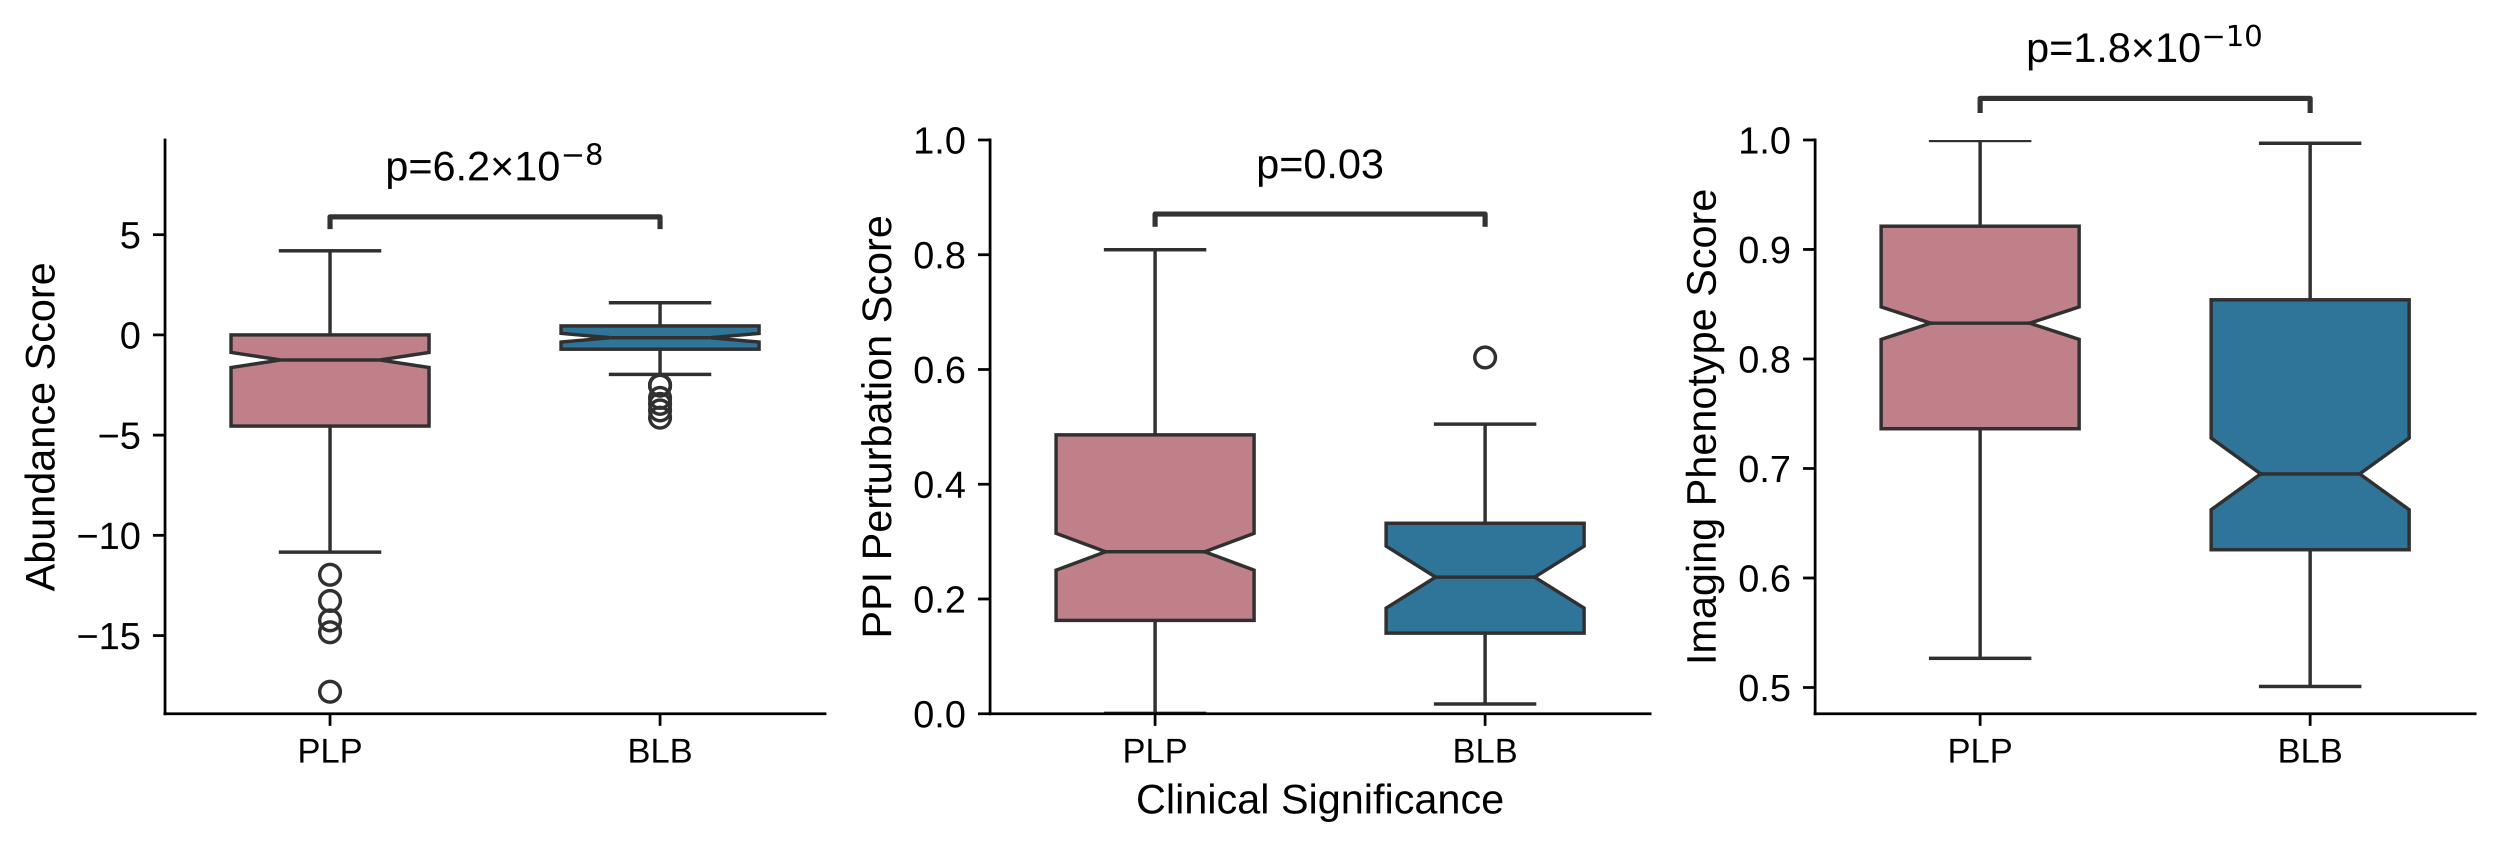
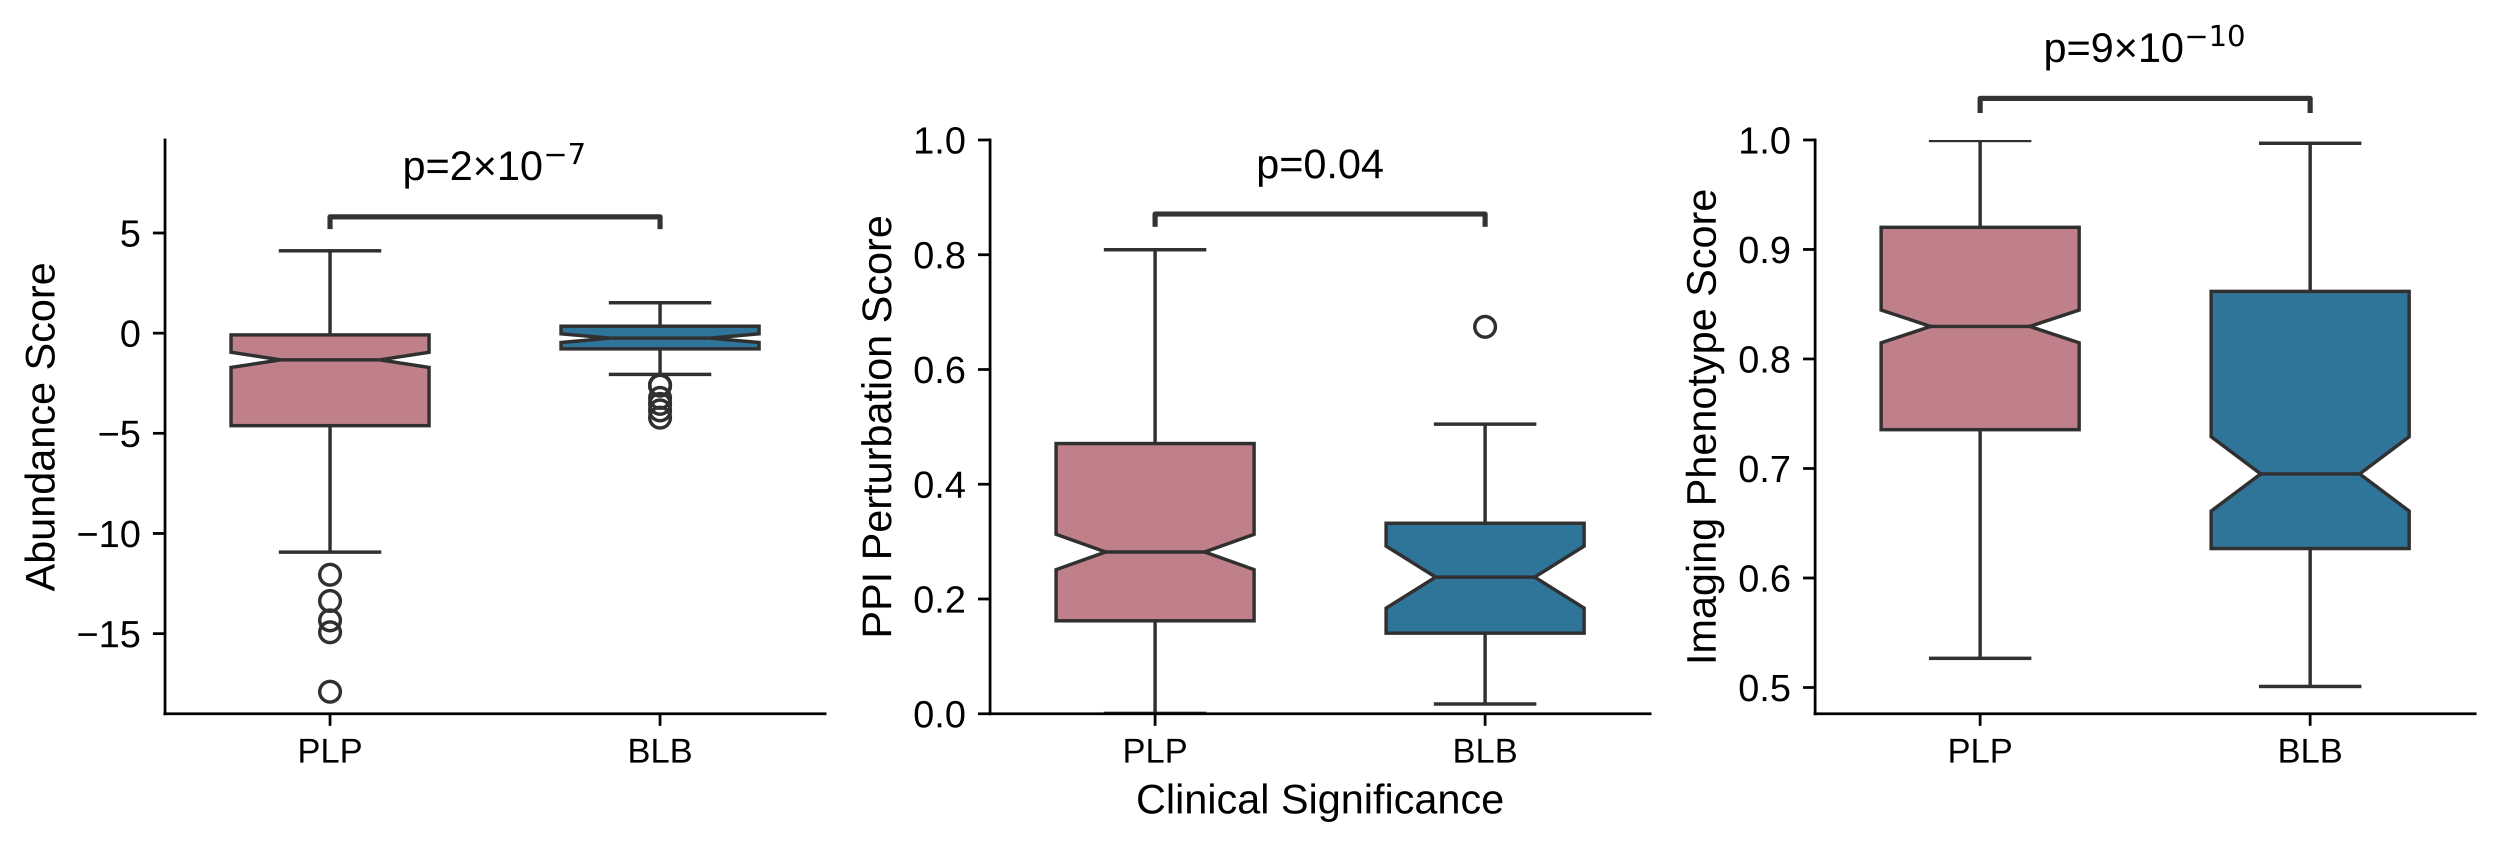
<svg xmlns="http://www.w3.org/2000/svg" xmlns:xlink="http://www.w3.org/1999/xlink" width="724.633pt" height="245.496pt" viewBox="0 0 724.633 245.496" version="1.1">
  <defs>
    <style type="text/css">*{stroke-linejoin: round; stroke-linecap: butt}</style>
  </defs>
  <g id="figure_1">
    <g id="patch_1">
      <path d="M 0 245.496  L 724.633 245.496  L 724.633 0  L 0 0  L 0 245.496  z " style="fill: none" />
    </g>
    <g id="axes_1">
      <g id="patch_2">
        <path d="M 47.833 206.89  L 239.147 206.89  L 239.147 40.57  L 47.833 40.57  L 47.833 206.89  z " style="fill: none" />
      </g>
      <g id="matplotlib.axis_1">
        <g id="xtick_1">
          <g id="line2d_1">
            <defs>
-               <path id="m84e9285feb" d="M 0 0  L 0 3.5  " style="stroke: #000000; stroke-width: 0.8" />
+               <path id="md11700dabf" d="M 0 0  L 0 3.5  " style="stroke: #000000; stroke-width: 0.8" />
            </defs>
            <g>
-               <use xlink:href="#m84e9285feb" x="95.662" y="206.89" style="stroke: #000000; stroke-width: 0.8" />
+               <use xlink:href="#md11700dabf" x="95.662" y="206.89" style="stroke: #000000; stroke-width: 0.8" />
            </g>
          </g>
          <g id="text_1">
            <text style="font: 10px 'Arial'; text-anchor: middle" x="95.662" y="221.047" transform="rotate(-0 95.6617 221.0474)">PLP</text>
          </g>
        </g>
        <g id="xtick_2">
          <g id="line2d_2">
            <g>
-               <use xlink:href="#m84e9285feb" x="191.319" y="206.89" style="stroke: #000000; stroke-width: 0.8" />
+               <use xlink:href="#md11700dabf" x="191.319" y="206.89" style="stroke: #000000; stroke-width: 0.8" />
            </g>
          </g>
          <g id="text_2">
            <text style="font: 10px 'Arial'; text-anchor: middle" x="191.319" y="221.047" transform="rotate(-0 191.3188 221.0474)">BLB</text>
          </g>
        </g>
      </g>
      <g id="matplotlib.axis_2">
        <g id="ytick_1">
          <g id="line2d_3">
            <defs>
-               <path id="m4be5557142" d="M 0 0  L -3.5 0  " style="stroke: #000000; stroke-width: 0.8" />
+               <path id="m4db7ced20b" d="M 0 0  L -3.5 0  " style="stroke: #000000; stroke-width: 0.8" />
            </defs>
            <g>
-               <use xlink:href="#m4be5557142" x="47.833" y="184.217" style="stroke: #000000; stroke-width: 0.8" />
+               <use xlink:href="#m4db7ced20b" x="47.833" y="183.657" style="stroke: #000000; stroke-width: 0.8" />
            </g>
          </g>
          <g id="text_3">
-             <text style="font: 11px 'Arial'; text-anchor: end" x="40.833" y="188.154" transform="rotate(-0 40.83313 188.1541)">−15</text>
+             <text style="font: 11px 'Arial'; text-anchor: end" x="40.833" y="187.594" transform="rotate(-0 40.83313 187.5943)">−15</text>
          </g>
        </g>
        <g id="ytick_2">
          <g id="line2d_4">
            <g>
-               <use xlink:href="#m4be5557142" x="47.833" y="155.17" style="stroke: #000000; stroke-width: 0.8" />
+               <use xlink:href="#m4db7ced20b" x="47.833" y="154.626" style="stroke: #000000; stroke-width: 0.8" />
            </g>
          </g>
          <g id="text_4">
-             <text style="font: 11px 'Arial'; text-anchor: end" x="40.833" y="159.107" transform="rotate(-0 40.83313 159.1067)">−10</text>
+             <text style="font: 11px 'Arial'; text-anchor: end" x="40.833" y="158.563" transform="rotate(-0 40.83313 158.5631)">−10</text>
          </g>
        </g>
        <g id="ytick_3">
          <g id="line2d_5">
            <g>
-               <use xlink:href="#m4be5557142" x="47.833" y="126.123" style="stroke: #000000; stroke-width: 0.8" />
+               <use xlink:href="#m4db7ced20b" x="47.833" y="125.595" style="stroke: #000000; stroke-width: 0.8" />
            </g>
          </g>
          <g id="text_5">
-             <text style="font: 11px 'Arial'; text-anchor: end" x="40.833" y="130.059" transform="rotate(-0 40.83313 130.0593)">−5</text>
+             <text style="font: 11px 'Arial'; text-anchor: end" x="40.833" y="129.532" transform="rotate(-0 40.83313 129.5319)">−5</text>
          </g>
        </g>
        <g id="ytick_4">
          <g id="line2d_6">
            <g>
-               <use xlink:href="#m4be5557142" x="47.833" y="97.075" style="stroke: #000000; stroke-width: 0.8" />
+               <use xlink:href="#m4db7ced20b" x="47.833" y="96.564" style="stroke: #000000; stroke-width: 0.8" />
            </g>
          </g>
          <g id="text_6">
-             <text style="font: 11px 'Arial'; text-anchor: end" x="40.833" y="101.012" transform="rotate(-0 40.83313 101.0119)">0</text>
+             <text style="font: 11px 'Arial'; text-anchor: end" x="40.833" y="100.501" transform="rotate(-0 40.83313 100.5007)">0</text>
          </g>
        </g>
        <g id="ytick_5">
          <g id="line2d_7">
            <g>
-               <use xlink:href="#m4be5557142" x="47.833" y="68.028" style="stroke: #000000; stroke-width: 0.8" />
+               <use xlink:href="#m4db7ced20b" x="47.833" y="67.533" style="stroke: #000000; stroke-width: 0.8" />
            </g>
          </g>
          <g id="text_7">
-             <text style="font: 11px 'Arial'; text-anchor: end" x="40.833" y="71.965" transform="rotate(-0 40.83313 71.96455)">5</text>
+             <text style="font: 11px 'Arial'; text-anchor: end" x="40.833" y="71.47" transform="rotate(-0 40.83313 71.46955)">5</text>
          </g>
        </g>
        <g id="text_8">
          <text style="font: 12px 'Arial'; text-anchor: middle" x="15.789" y="123.73" transform="rotate(-90 15.78937 123.7296)">Abundance Score</text>
        </g>
      </g>
      <g id="patch_3">
-         <path d="M 162.622 101.22  L 220.016 101.22  L 220.016 99.147  L 205.667 97.889  L 220.016 96.631  L 220.016 94.469  L 162.622 94.469  L 162.622 96.631  L 176.97 97.889  L 162.622 99.147  L 162.622 101.22  z " clip-path="url(#p17e9decb85)" style="fill: #2f7499; stroke: #303030; stroke-linejoin: miter" />
+         <path d="M 162.622 101.118  L 220.016 101.118  L 220.016 99.264  L 205.667 98.013  L 220.016 96.762  L 220.016 94.545  L 162.622 94.545  L 162.622 96.762  L 176.97 98.013  L 162.622 99.264  L 162.622 101.118  z " clip-path="url(#p963c33ec29)" style="fill: #2f7499; stroke: #303030; stroke-linejoin: miter" />
      </g>
      <g id="line2d_8">
-         <path d="M 191.319 101.22  L 191.319 108.517  " clip-path="url(#p17e9decb85)" style="fill: none; stroke: #303030" />
+         <path d="M 191.319 101.118  L 191.319 108.517  " clip-path="url(#p963c33ec29)" style="fill: none; stroke: #303030" />
      </g>
      <g id="line2d_9">
-         <path d="M 191.319 94.469  L 191.319 87.752  " clip-path="url(#p17e9decb85)" style="fill: none; stroke: #303030" />
+         <path d="M 191.319 94.545  L 191.319 87.752  " clip-path="url(#p963c33ec29)" style="fill: none; stroke: #303030" />
      </g>
      <g id="line2d_10">
-         <path d="M 176.97 108.517  L 205.667 108.517  " clip-path="url(#p17e9decb85)" style="fill: none; stroke: #303030; stroke-linecap: square" />
+         <path d="M 176.97 108.517  L 205.667 108.517  " clip-path="url(#p963c33ec29)" style="fill: none; stroke: #303030; stroke-linecap: square" />
      </g>
      <g id="line2d_11">
-         <path d="M 176.97 87.752  L 205.667 87.752  " clip-path="url(#p17e9decb85)" style="fill: none; stroke: #303030; stroke-linecap: square" />
+         <path d="M 176.97 87.752  L 205.667 87.752  " clip-path="url(#p963c33ec29)" style="fill: none; stroke: #303030; stroke-linecap: square" />
      </g>
      <g id="line2d_12">
        <defs>
-           <path id="m3fc3877648" d="M 0 3  C 0.796 3 1.559 2.684 2.121 2.121  C 2.684 1.559 3 0.796 3 0  C 3 -0.796 2.684 -1.559 2.121 -2.121  C 1.559 -2.684 0.796 -3 0 -3  C -0.796 -3 -1.559 -2.684 -2.121 -2.121  C -2.684 -1.559 -3 -0.796 -3 0  C -3 0.796 -2.684 1.559 -2.121 2.121  C -1.559 2.684 -0.796 3 0 3  z " style="stroke: #303030" />
+           <path id="m49e6ade533" d="M 0 3  C 0.796 3 1.559 2.684 2.121 2.121  C 2.684 1.559 3 0.796 3 0  C 3 -0.796 2.684 -1.559 2.121 -2.121  C 1.559 -2.684 0.796 -3 0 -3  C -0.796 -3 -1.559 -2.684 -2.121 -2.121  C -2.684 -1.559 -3 -0.796 -3 0  C -3 0.796 -2.684 1.559 -2.121 2.121  C -1.559 2.684 -0.796 3 0 3  z " style="stroke: #303030" />
        </defs>
-         <g clip-path="url(#p17e9decb85)">
-           <use xlink:href="#m3fc3877648" x="191.319" y="121.062" style="fill-opacity: 0; stroke: #303030" />
-           <use xlink:href="#m3fc3877648" x="191.319" y="115.325" style="fill-opacity: 0; stroke: #303030" />
-           <use xlink:href="#m3fc3877648" x="191.319" y="111.649" style="fill-opacity: 0; stroke: #303030" />
-           <use xlink:href="#m3fc3877648" x="191.319" y="117.063" style="fill-opacity: 0; stroke: #303030" />
-           <use xlink:href="#m3fc3877648" x="191.319" y="111.783" style="fill-opacity: 0; stroke: #303030" />
-           <use xlink:href="#m3fc3877648" x="191.319" y="118.959" style="fill-opacity: 0; stroke: #303030" />
+         <g clip-path="url(#p963c33ec29)">
+           <use xlink:href="#m49e6ade533" x="191.319" y="121.062" style="fill-opacity: 0; stroke: #303030" />
+           <use xlink:href="#m49e6ade533" x="191.319" y="115.325" style="fill-opacity: 0; stroke: #303030" />
+           <use xlink:href="#m49e6ade533" x="191.319" y="111.649" style="fill-opacity: 0; stroke: #303030" />
+           <use xlink:href="#m49e6ade533" x="191.319" y="117.063" style="fill-opacity: 0; stroke: #303030" />
+           <use xlink:href="#m49e6ade533" x="191.319" y="111.783" style="fill-opacity: 0; stroke: #303030" />
+           <use xlink:href="#m49e6ade533" x="191.319" y="118.959" style="fill-opacity: 0; stroke: #303030" />
        </g>
      </g>
      <g id="patch_4">
-         <path d="M 66.965 123.502  L 124.359 123.502  L 124.359 106.528  L 110.01 104.341  L 124.359 102.154  L 124.359 97.071  L 66.965 97.071  L 66.965 102.154  L 81.313 104.341  L 66.965 106.528  L 66.965 123.502  z " clip-path="url(#p17e9decb85)" style="fill: #c08089; stroke: #303030; stroke-linejoin: miter" />
+         <path d="M 66.965 123.379  L 124.359 123.379  L 124.359 106.504  L 110.01 104.306  L 124.359 102.108  L 124.359 97.071  L 66.965 97.071  L 66.965 102.108  L 81.313 104.306  L 66.965 106.504  L 66.965 123.379  z " clip-path="url(#p963c33ec29)" style="fill: #c08089; stroke: #303030; stroke-linejoin: miter" />
      </g>
      <g id="line2d_13">
-         <path d="M 95.662 123.502  L 95.662 160.038  " clip-path="url(#p17e9decb85)" style="fill: none; stroke: #303030" />
+         <path d="M 95.662 123.379  L 95.662 160.038  " clip-path="url(#p963c33ec29)" style="fill: none; stroke: #303030" />
      </g>
      <g id="line2d_14">
-         <path d="M 95.662 97.071  L 95.662 72.698  " clip-path="url(#p17e9decb85)" style="fill: none; stroke: #303030" />
+         <path d="M 95.662 97.071  L 95.662 72.698  " clip-path="url(#p963c33ec29)" style="fill: none; stroke: #303030" />
      </g>
      <g id="line2d_15">
-         <path d="M 81.313 160.038  L 110.01 160.038  " clip-path="url(#p17e9decb85)" style="fill: none; stroke: #303030; stroke-linecap: square" />
+         <path d="M 81.313 160.038  L 110.01 160.038  " clip-path="url(#p963c33ec29)" style="fill: none; stroke: #303030; stroke-linecap: square" />
      </g>
      <g id="line2d_16">
-         <path d="M 81.313 72.698  L 110.01 72.698  " clip-path="url(#p17e9decb85)" style="fill: none; stroke: #303030; stroke-linecap: square" />
+         <path d="M 81.313 72.698  L 110.01 72.698  " clip-path="url(#p963c33ec29)" style="fill: none; stroke: #303030; stroke-linecap: square" />
      </g>
      <g id="line2d_17">
-         <g clip-path="url(#p17e9decb85)">
-           <use xlink:href="#m3fc3877648" x="95.662" y="179.818" style="fill-opacity: 0; stroke: #303030" />
-           <use xlink:href="#m3fc3877648" x="95.662" y="200.499" style="fill-opacity: 0; stroke: #303030" />
-           <use xlink:href="#m3fc3877648" x="95.662" y="183.264" style="fill-opacity: 0; stroke: #303030" />
-           <use xlink:href="#m3fc3877648" x="95.662" y="174.193" style="fill-opacity: 0; stroke: #303030" />
-           <use xlink:href="#m3fc3877648" x="95.662" y="166.594" style="fill-opacity: 0; stroke: #303030" />
+         <g clip-path="url(#p963c33ec29)">
+           <use xlink:href="#m49e6ade533" x="95.662" y="179.818" style="fill-opacity: 0; stroke: #303030" />
+           <use xlink:href="#m49e6ade533" x="95.662" y="200.499" style="fill-opacity: 0; stroke: #303030" />
+           <use xlink:href="#m49e6ade533" x="95.662" y="183.264" style="fill-opacity: 0; stroke: #303030" />
+           <use xlink:href="#m49e6ade533" x="95.662" y="174.193" style="fill-opacity: 0; stroke: #303030" />
+           <use xlink:href="#m49e6ade533" x="95.662" y="166.594" style="fill-opacity: 0; stroke: #303030" />
        </g>
      </g>
      <g id="line2d_18">
        <path d="M 95.662 65.669  L 95.662 62.857  L 191.319 62.857  L 191.319 65.669  " style="fill: none; stroke: #333333; stroke-width: 1.5; stroke-linecap: square" />
      </g>
      <g id="line2d_19">
-         <path d="M 176.97 97.889  L 205.667 97.889  " clip-path="url(#p17e9decb85)" style="fill: none; stroke: #303030" />
+         <path d="M 176.97 98.013  L 205.667 98.013  " clip-path="url(#p963c33ec29)" style="fill: none; stroke: #303030" />
      </g>
      <g id="line2d_20">
-         <path d="M 81.313 104.341  L 110.01 104.341  " clip-path="url(#p17e9decb85)" style="fill: none; stroke: #303030" />
+         <path d="M 81.313 104.306  L 110.01 104.306  " clip-path="url(#p963c33ec29)" style="fill: none; stroke: #303030" />
      </g>
      <g id="patch_5">
        <path d="M 47.833 206.89  L 47.833 40.57  " style="fill: none; stroke: #000000; stroke-width: 0.8; stroke-linejoin: miter; stroke-linecap: square" />
      </g>
      <g id="patch_6">
        <path d="M 47.833 206.89  L 239.147 206.89  " style="fill: none; stroke: #000000; stroke-width: 0.8; stroke-linejoin: miter; stroke-linecap: square" />
      </g>
      <g id="text_9">
-         <g transform="translate(111.6903 52.45717)">
+         <g transform="translate(116.6703 52.45717)">
          <text>
-             <tspan style="font: 12px 'Arial'" x="0 6.674 13.682 20.355 23.689 30.363 37.371 44.045" y="-0.172">p=6.2×10</tspan>
-             <tspan style="font: 8.4px 'DejaVu Sans'" x="50.834 57.872" y="-4.766">−8</tspan>
+             <tspan style="font: 12px 'Arial'" x="0 6.674 13.682 20.355 27.363 34.037" y="-0.281">p=2×10</tspan>
+             <tspan style="font: 8.4px 'DejaVu Sans'" x="40.826 47.864" y="-4.875">−7</tspan>
          </text>
        </g>
      </g>
    </g>
    <g id="axes_2">
      <g id="patch_7">
        <path d="M 286.976 206.89  L 478.29 206.89  L 478.29 40.57  L 286.976 40.57  L 286.976 206.89  z " style="fill: none" />
      </g>
      <g id="matplotlib.axis_3">
        <g id="xtick_3">
          <g id="line2d_21">
            <g>
-               <use xlink:href="#m84e9285feb" x="334.805" y="206.89" style="stroke: #000000; stroke-width: 0.8" />
+               <use xlink:href="#md11700dabf" x="334.805" y="206.89" style="stroke: #000000; stroke-width: 0.8" />
            </g>
          </g>
          <g id="text_10">
            <text style="font: 10px 'Arial'; text-anchor: middle" x="334.805" y="221.047" transform="rotate(-0 334.8046 221.0474)">PLP</text>
          </g>
        </g>
        <g id="xtick_4">
          <g id="line2d_22">
            <g>
-               <use xlink:href="#m84e9285feb" x="430.462" y="206.89" style="stroke: #000000; stroke-width: 0.8" />
+               <use xlink:href="#md11700dabf" x="430.462" y="206.89" style="stroke: #000000; stroke-width: 0.8" />
            </g>
          </g>
          <g id="text_11">
            <text style="font: 10px 'Arial'; text-anchor: middle" x="430.462" y="221.047" transform="rotate(-0 430.4617 221.0474)">BLB</text>
          </g>
        </g>
        <g id="text_12">
          <text style="font: 12px 'Arial'; text-anchor: middle" x="382.633" y="235.771" transform="rotate(-0 382.6331 235.7705)">Clinical Significance</text>
        </g>
      </g>
      <g id="matplotlib.axis_4">
        <g id="ytick_6">
          <g id="line2d_23">
            <g>
-               <use xlink:href="#m4be5557142" x="286.976" y="206.89" style="stroke: #000000; stroke-width: 0.8" />
+               <use xlink:href="#m4db7ced20b" x="286.976" y="206.89" style="stroke: #000000; stroke-width: 0.8" />
            </g>
          </g>
          <g id="text_13">
            <text style="font: 11px 'Arial'; text-anchor: end" x="279.976" y="210.826" transform="rotate(-0 279.976 210.8264)">0.0</text>
          </g>
        </g>
        <g id="ytick_7">
          <g id="line2d_24">
            <g>
-               <use xlink:href="#m4be5557142" x="286.976" y="173.626" style="stroke: #000000; stroke-width: 0.8" />
+               <use xlink:href="#m4db7ced20b" x="286.976" y="173.626" style="stroke: #000000; stroke-width: 0.8" />
            </g>
          </g>
          <g id="text_14">
            <text style="font: 11px 'Arial'; text-anchor: end" x="279.976" y="177.562" transform="rotate(-0 279.976 177.5624)">0.2</text>
          </g>
        </g>
        <g id="ytick_8">
          <g id="line2d_25">
            <g>
-               <use xlink:href="#m4be5557142" x="286.976" y="140.362" style="stroke: #000000; stroke-width: 0.8" />
+               <use xlink:href="#m4db7ced20b" x="286.976" y="140.362" style="stroke: #000000; stroke-width: 0.8" />
            </g>
          </g>
          <g id="text_15">
            <text style="font: 11px 'Arial'; text-anchor: end" x="279.976" y="144.298" transform="rotate(-0 279.976 144.2984)">0.4</text>
          </g>
        </g>
        <g id="ytick_9">
          <g id="line2d_26">
            <g>
-               <use xlink:href="#m4be5557142" x="286.976" y="107.098" style="stroke: #000000; stroke-width: 0.8" />
+               <use xlink:href="#m4db7ced20b" x="286.976" y="107.098" style="stroke: #000000; stroke-width: 0.8" />
            </g>
          </g>
          <g id="text_16">
            <text style="font: 11px 'Arial'; text-anchor: end" x="279.976" y="111.034" transform="rotate(-0 279.976 111.0344)">0.6</text>
          </g>
        </g>
        <g id="ytick_10">
          <g id="line2d_27">
            <g>
-               <use xlink:href="#m4be5557142" x="286.976" y="73.834" style="stroke: #000000; stroke-width: 0.8" />
+               <use xlink:href="#m4db7ced20b" x="286.976" y="73.834" style="stroke: #000000; stroke-width: 0.8" />
            </g>
          </g>
          <g id="text_17">
            <text style="font: 11px 'Arial'; text-anchor: end" x="279.976" y="77.77" transform="rotate(-0 279.976 77.77037)">0.8</text>
          </g>
        </g>
        <g id="ytick_11">
          <g id="line2d_28">
            <g>
-               <use xlink:href="#m4be5557142" x="286.976" y="40.57" style="stroke: #000000; stroke-width: 0.8" />
+               <use xlink:href="#m4db7ced20b" x="286.976" y="40.57" style="stroke: #000000; stroke-width: 0.8" />
            </g>
          </g>
          <g id="text_18">
            <text style="font: 11px 'Arial'; text-anchor: end" x="279.976" y="44.506" transform="rotate(-0 279.976 44.50637)">1.0</text>
          </g>
        </g>
        <g id="text_19">
          <text style="font: 12px 'Arial'; text-anchor: middle" x="258.301" y="123.73" transform="rotate(-90 258.301 123.7296)">PPI Perturbation Score</text>
        </g>
      </g>
      <g id="patch_8">
-         <path d="M 306.107 179.821  L 363.502 179.821  L 363.502 165.267  L 349.153 159.927  L 363.502 154.587  L 363.502 126.042  L 306.107 126.042  L 306.107 154.587  L 320.456 159.927  L 306.107 165.267  L 306.107 179.821  z " clip-path="url(#p3982bf7960)" style="fill: #c08089; stroke: #303030; stroke-linejoin: miter" />
+         <path d="M 306.107 179.935  L 363.502 179.935  L 363.502 165.117  L 349.153 159.994  L 363.502 154.871  L 363.502 128.552  L 306.107 128.552  L 306.107 154.871  L 320.456 159.994  L 306.107 165.117  L 306.107 179.935  z " clip-path="url(#peab95fd7e0)" style="fill: #c08089; stroke: #303030; stroke-linejoin: miter" />
      </g>
      <g id="line2d_29">
-         <path d="M 334.805 179.821  L 334.805 206.783  " clip-path="url(#p3982bf7960)" style="fill: none; stroke: #303030" />
+         <path d="M 334.805 179.935  L 334.805 206.783  " clip-path="url(#peab95fd7e0)" style="fill: none; stroke: #303030" />
      </g>
      <g id="line2d_30">
-         <path d="M 334.805 126.042  L 334.805 72.39  " clip-path="url(#p3982bf7960)" style="fill: none; stroke: #303030" />
+         <path d="M 334.805 128.552  L 334.805 72.39  " clip-path="url(#peab95fd7e0)" style="fill: none; stroke: #303030" />
      </g>
      <g id="line2d_31">
-         <path d="M 320.456 206.783  L 349.153 206.783  " clip-path="url(#p3982bf7960)" style="fill: none; stroke: #303030; stroke-linecap: square" />
+         <path d="M 320.456 206.783  L 349.153 206.783  " clip-path="url(#peab95fd7e0)" style="fill: none; stroke: #303030; stroke-linecap: square" />
      </g>
      <g id="line2d_32">
-         <path d="M 320.456 72.39  L 349.153 72.39  " clip-path="url(#p3982bf7960)" style="fill: none; stroke: #303030; stroke-linecap: square" />
+         <path d="M 320.456 72.39  L 349.153 72.39  " clip-path="url(#peab95fd7e0)" style="fill: none; stroke: #303030; stroke-linecap: square" />
      </g>
      <g id="line2d_33" />
      <g id="patch_9">
-         <path d="M 401.765 183.51  L 459.159 183.51  L 459.159 176.261  L 444.81 167.282  L 459.159 158.302  L 459.159 151.664  L 401.765 151.664  L 401.765 158.302  L 416.113 167.282  L 401.765 176.261  L 401.765 183.51  z " clip-path="url(#p3982bf7960)" style="fill: #2f7499; stroke: #303030; stroke-linejoin: miter" />
+         <path d="M 401.765 183.524  L 459.159 183.524  L 459.159 176.266  L 444.81 167.282  L 459.159 158.298  L 459.159 151.664  L 401.765 151.664  L 401.765 158.298  L 416.113 167.282  L 401.765 176.266  L 401.765 183.524  z " clip-path="url(#peab95fd7e0)" style="fill: #2f7499; stroke: #303030; stroke-linejoin: miter" />
      </g>
      <g id="line2d_34">
-         <path d="M 430.462 183.51  L 430.462 204.063  " clip-path="url(#p3982bf7960)" style="fill: none; stroke: #303030" />
+         <path d="M 430.462 183.524  L 430.462 204.063  " clip-path="url(#peab95fd7e0)" style="fill: none; stroke: #303030" />
      </g>
      <g id="line2d_35">
-         <path d="M 430.462 151.664  L 430.462 122.941  " clip-path="url(#p3982bf7960)" style="fill: none; stroke: #303030" />
+         <path d="M 430.462 151.664  L 430.462 122.941  " clip-path="url(#peab95fd7e0)" style="fill: none; stroke: #303030" />
      </g>
      <g id="line2d_36">
-         <path d="M 416.113 204.063  L 444.81 204.063  " clip-path="url(#p3982bf7960)" style="fill: none; stroke: #303030; stroke-linecap: square" />
+         <path d="M 416.113 204.063  L 444.81 204.063  " clip-path="url(#peab95fd7e0)" style="fill: none; stroke: #303030; stroke-linecap: square" />
      </g>
      <g id="line2d_37">
-         <path d="M 416.113 122.941  L 444.81 122.941  " clip-path="url(#p3982bf7960)" style="fill: none; stroke: #303030; stroke-linecap: square" />
+         <path d="M 416.113 122.941  L 444.81 122.941  " clip-path="url(#peab95fd7e0)" style="fill: none; stroke: #303030; stroke-linecap: square" />
      </g>
      <g id="line2d_38">
-         <g clip-path="url(#p3982bf7960)">
-           <use xlink:href="#m3fc3877648" x="430.462" y="103.614" style="fill-opacity: 0; stroke: #303030" />
+         <g clip-path="url(#peab95fd7e0)">
+           <use xlink:href="#m49e6ade533" x="430.462" y="94.729" style="fill-opacity: 0; stroke: #303030" />
        </g>
      </g>
      <g id="line2d_39">
        <path d="M 334.805 64.999  L 334.805 62.042  L 430.462 62.042  L 430.462 64.999  " style="fill: none; stroke: #333333; stroke-width: 1.5; stroke-linecap: square" />
      </g>
      <g id="line2d_40">
-         <path d="M 320.456 159.927  L 349.153 159.927  " clip-path="url(#p3982bf7960)" style="fill: none; stroke: #303030" />
+         <path d="M 320.456 159.994  L 349.153 159.994  " clip-path="url(#peab95fd7e0)" style="fill: none; stroke: #303030" />
      </g>
      <g id="line2d_41">
-         <path d="M 416.113 167.282  L 444.81 167.282  " clip-path="url(#p3982bf7960)" style="fill: none; stroke: #303030" />
+         <path d="M 416.113 167.282  L 444.81 167.282  " clip-path="url(#peab95fd7e0)" style="fill: none; stroke: #303030" />
      </g>
      <g id="patch_10">
        <path d="M 286.976 206.89  L 286.976 40.57  " style="fill: none; stroke: #000000; stroke-width: 0.8; stroke-linejoin: miter; stroke-linecap: square" />
      </g>
      <g id="patch_11">
        <path d="M 286.976 206.89  L 478.29 206.89  " style="fill: none; stroke: #000000; stroke-width: 0.8; stroke-linejoin: miter; stroke-linecap: square" />
      </g>
      <g id="text_20">
-         <text style="font: 12px 'Arial'; text-anchor: middle" x="382.633" y="51.657" transform="rotate(-0 382.6331 51.65698)">p=0.03</text>
+         <text style="font: 12px 'Arial'; text-anchor: middle" x="382.633" y="51.657" transform="rotate(-0 382.6331 51.65698)">p=0.04</text>
      </g>
    </g>
    <g id="axes_3">
      <g id="patch_12">
        <path d="M 526.119 206.89  L 717.433 206.89  L 717.433 40.57  L 526.119 40.57  L 526.119 206.89  z " style="fill: none" />
      </g>
      <g id="matplotlib.axis_5">
        <g id="xtick_5">
          <g id="line2d_42">
            <g>
-               <use xlink:href="#m84e9285feb" x="573.947" y="206.89" style="stroke: #000000; stroke-width: 0.8" />
+               <use xlink:href="#md11700dabf" x="573.947" y="206.89" style="stroke: #000000; stroke-width: 0.8" />
            </g>
          </g>
          <g id="text_21">
            <text style="font: 10px 'Arial'; text-anchor: middle" x="573.947" y="221.047" transform="rotate(-0 573.9474 221.0474)">PLP</text>
          </g>
        </g>
        <g id="xtick_6">
          <g id="line2d_43">
            <g>
-               <use xlink:href="#m84e9285feb" x="669.605" y="206.89" style="stroke: #000000; stroke-width: 0.8" />
+               <use xlink:href="#md11700dabf" x="669.605" y="206.89" style="stroke: #000000; stroke-width: 0.8" />
            </g>
          </g>
          <g id="text_22">
            <text style="font: 10px 'Arial'; text-anchor: middle" x="669.605" y="221.047" transform="rotate(-0 669.6046 221.0474)">BLB</text>
          </g>
        </g>
      </g>
      <g id="matplotlib.axis_6">
        <g id="ytick_12">
          <g id="line2d_44">
            <g>
-               <use xlink:href="#m4be5557142" x="526.119" y="199.273" style="stroke: #000000; stroke-width: 0.8" />
+               <use xlink:href="#m4db7ced20b" x="526.119" y="199.273" style="stroke: #000000; stroke-width: 0.8" />
            </g>
          </g>
          <g id="text_23">
            <text style="font: 11px 'Arial'; text-anchor: end" x="519.119" y="203.21" transform="rotate(-0 519.1188 203.2098)">0.5</text>
          </g>
        </g>
        <g id="ytick_13">
          <g id="line2d_45">
            <g>
-               <use xlink:href="#m4be5557142" x="526.119" y="167.532" style="stroke: #000000; stroke-width: 0.8" />
+               <use xlink:href="#m4db7ced20b" x="526.119" y="167.532" style="stroke: #000000; stroke-width: 0.8" />
            </g>
          </g>
          <g id="text_24">
            <text style="font: 11px 'Arial'; text-anchor: end" x="519.119" y="171.469" transform="rotate(-0 519.1188 171.4691)">0.6</text>
          </g>
        </g>
        <g id="ytick_14">
          <g id="line2d_46">
            <g>
-               <use xlink:href="#m4be5557142" x="526.119" y="135.792" style="stroke: #000000; stroke-width: 0.8" />
+               <use xlink:href="#m4db7ced20b" x="526.119" y="135.792" style="stroke: #000000; stroke-width: 0.8" />
            </g>
          </g>
          <g id="text_25">
            <text style="font: 11px 'Arial'; text-anchor: end" x="519.119" y="139.728" transform="rotate(-0 519.1188 139.7284)">0.7</text>
          </g>
        </g>
        <g id="ytick_15">
          <g id="line2d_47">
            <g>
-               <use xlink:href="#m4be5557142" x="526.119" y="104.051" style="stroke: #000000; stroke-width: 0.8" />
+               <use xlink:href="#m4db7ced20b" x="526.119" y="104.051" style="stroke: #000000; stroke-width: 0.8" />
            </g>
          </g>
          <g id="text_26">
            <text style="font: 11px 'Arial'; text-anchor: end" x="519.119" y="107.988" transform="rotate(-0 519.1188 107.9877)">0.8</text>
          </g>
        </g>
        <g id="ytick_16">
          <g id="line2d_48">
            <g>
-               <use xlink:href="#m4be5557142" x="526.119" y="72.31" style="stroke: #000000; stroke-width: 0.8" />
+               <use xlink:href="#m4db7ced20b" x="526.119" y="72.31" style="stroke: #000000; stroke-width: 0.8" />
            </g>
          </g>
          <g id="text_27">
            <text style="font: 11px 'Arial'; text-anchor: end" x="519.119" y="76.247" transform="rotate(-0 519.1188 76.24706)">0.9</text>
          </g>
        </g>
        <g id="ytick_17">
          <g id="line2d_49">
            <g>
-               <use xlink:href="#m4be5557142" x="526.119" y="40.57" style="stroke: #000000; stroke-width: 0.8" />
+               <use xlink:href="#m4db7ced20b" x="526.119" y="40.57" style="stroke: #000000; stroke-width: 0.8" />
            </g>
          </g>
          <g id="text_28">
            <text style="font: 11px 'Arial'; text-anchor: end" x="519.119" y="44.506" transform="rotate(-0 519.1188 44.50637)">1.0</text>
          </g>
        </g>
        <g id="text_29">
          <text style="font: 12px 'Arial'; text-anchor: middle" x="497.303" y="123.73" transform="rotate(-90 497.3032 123.7296)">Imaging Phenotype Score</text>
        </g>
      </g>
      <g id="patch_13">
-         <path d="M 545.25 124.27  L 602.645 124.27  L 602.645 98.375  L 588.296 93.671  L 602.645 88.968  L 602.645 65.559  L 545.25 65.559  L 545.25 88.968  L 559.599 93.671  L 545.25 98.375  L 545.25 124.27  z " clip-path="url(#pc4bb5322ca)" style="fill: #c08089; stroke: #303030; stroke-linejoin: miter" />
+         <path d="M 545.25 124.537  L 602.645 124.537  L 602.645 99.364  L 588.296 94.617  L 602.645 89.869  L 602.645 65.9  L 545.25 65.9  L 545.25 89.869  L 559.599 94.617  L 545.25 99.364  L 545.25 124.537  z " clip-path="url(#p5c086d1251)" style="fill: #c08089; stroke: #303030; stroke-linejoin: miter" />
      </g>
      <g id="line2d_50">
-         <path d="M 573.947 124.27  L 573.947 190.823  " clip-path="url(#pc4bb5322ca)" style="fill: none; stroke: #303030" />
+         <path d="M 573.947 124.537  L 573.947 190.823  " clip-path="url(#p5c086d1251)" style="fill: none; stroke: #303030" />
      </g>
      <g id="line2d_51">
-         <path d="M 573.947 65.559  L 573.947 40.707  " clip-path="url(#pc4bb5322ca)" style="fill: none; stroke: #303030" />
+         <path d="M 573.947 65.9  L 573.947 40.707  " clip-path="url(#p5c086d1251)" style="fill: none; stroke: #303030" />
      </g>
      <g id="line2d_52">
-         <path d="M 559.599 190.823  L 588.296 190.823  " clip-path="url(#pc4bb5322ca)" style="fill: none; stroke: #303030; stroke-linecap: square" />
+         <path d="M 559.599 190.823  L 588.296 190.823  " clip-path="url(#p5c086d1251)" style="fill: none; stroke: #303030; stroke-linecap: square" />
      </g>
      <g id="line2d_53">
-         <path d="M 559.599 40.707  L 588.296 40.707  " clip-path="url(#pc4bb5322ca)" style="fill: none; stroke: #303030; stroke-linecap: square" />
+         <path d="M 559.599 40.707  L 588.296 40.707  " clip-path="url(#p5c086d1251)" style="fill: none; stroke: #303030; stroke-linecap: square" />
      </g>
      <g id="line2d_54" />
      <g id="patch_14">
-         <path d="M 640.907 159.336  L 698.302 159.336  L 698.302 147.747  L 683.953 137.365  L 698.302 126.983  L 698.302 86.896  L 640.907 86.896  L 640.907 126.983  L 655.256 137.365  L 640.907 147.747  L 640.907 159.336  z " clip-path="url(#pc4bb5322ca)" style="fill: #2f7499; stroke: #303030; stroke-linejoin: miter" />
+         <path d="M 640.907 158.996  L 698.302 158.996  L 698.302 148.137  L 683.953 137.365  L 698.302 126.592  L 698.302 84.46  L 640.907 84.46  L 640.907 126.592  L 655.256 137.365  L 640.907 148.137  L 640.907 158.996  z " clip-path="url(#p5c086d1251)" style="fill: #2f7499; stroke: #303030; stroke-linejoin: miter" />
      </g>
      <g id="line2d_55">
-         <path d="M 669.605 159.336  L 669.605 198.976  " clip-path="url(#pc4bb5322ca)" style="fill: none; stroke: #303030" />
+         <path d="M 669.605 158.996  L 669.605 198.976  " clip-path="url(#p5c086d1251)" style="fill: none; stroke: #303030" />
      </g>
      <g id="line2d_56">
-         <path d="M 669.605 86.896  L 669.605 41.528  " clip-path="url(#pc4bb5322ca)" style="fill: none; stroke: #303030" />
+         <path d="M 669.605 84.46  L 669.605 41.528  " clip-path="url(#p5c086d1251)" style="fill: none; stroke: #303030" />
      </g>
      <g id="line2d_57">
-         <path d="M 655.256 198.976  L 683.953 198.976  " clip-path="url(#pc4bb5322ca)" style="fill: none; stroke: #303030; stroke-linecap: square" />
+         <path d="M 655.256 198.976  L 683.953 198.976  " clip-path="url(#p5c086d1251)" style="fill: none; stroke: #303030; stroke-linecap: square" />
      </g>
      <g id="line2d_58">
-         <path d="M 655.256 41.528  L 683.953 41.528  " clip-path="url(#pc4bb5322ca)" style="fill: none; stroke: #303030; stroke-linecap: square" />
+         <path d="M 655.256 41.528  L 683.953 41.528  " clip-path="url(#p5c086d1251)" style="fill: none; stroke: #303030; stroke-linecap: square" />
      </g>
      <g id="line2d_59" />
      <g id="line2d_60">
        <path d="M 573.947 32.002  L 573.947 28.52  L 669.605 28.52  L 669.605 32.002  " style="fill: none; stroke: #333333; stroke-width: 1.5; stroke-linecap: square" />
      </g>
      <g id="line2d_61">
-         <path d="M 559.599 93.671  L 588.296 93.671  " clip-path="url(#pc4bb5322ca)" style="fill: none; stroke: #303030" />
+         <path d="M 559.599 94.617  L 588.296 94.617  " clip-path="url(#p5c086d1251)" style="fill: none; stroke: #303030" />
      </g>
      <g id="line2d_62">
-         <path d="M 655.256 137.365  L 683.953 137.365  " clip-path="url(#pc4bb5322ca)" style="fill: none; stroke: #303030" />
+         <path d="M 655.256 137.365  L 683.953 137.365  " clip-path="url(#p5c086d1251)" style="fill: none; stroke: #303030" />
      </g>
      <g id="patch_15">
        <path d="M 526.119 206.89  L 526.119 40.57  " style="fill: none; stroke: #000000; stroke-width: 0.8; stroke-linejoin: miter; stroke-linecap: square" />
      </g>
      <g id="patch_16">
        <path d="M 526.119 206.89  L 717.433 206.89  " style="fill: none; stroke: #000000; stroke-width: 0.8; stroke-linejoin: miter; stroke-linecap: square" />
      </g>
      <g id="text_30">
-         <g transform="translate(587.276 18.12)">
+         <g transform="translate(592.316 18.12)">
          <text>
-             <tspan style="font: 12px 'Arial'" x="0 6.674 13.682 20.355 23.689 30.363 37.371 44.045" y="-0.172">p=1.8×10</tspan>
-             <tspan style="font: 8.4px 'DejaVu Sans'" x="50.834 57.872 63.216" y="-4.766">−10</tspan>
+             <tspan style="font: 12px 'Arial'" x="0 6.674 13.682 20.355 27.363 34.037" y="-0.172">p=9×10</tspan>
+             <tspan style="font: 8.4px 'DejaVu Sans'" x="40.826 47.864 53.208" y="-4.766">−10</tspan>
          </text>
        </g>
      </g>
    </g>
  </g>
  <defs>
-     <clipPath id="p17e9decb85">
+     <clipPath id="p963c33ec29">
      <rect x="47.833" y="40.57" width="191.314" height="166.32" />
    </clipPath>
-     <clipPath id="p3982bf7960">
+     <clipPath id="peab95fd7e0">
      <rect x="286.976" y="40.57" width="191.314" height="166.32" />
    </clipPath>
-     <clipPath id="pc4bb5322ca">
+     <clipPath id="p5c086d1251">
      <rect x="526.119" y="40.57" width="191.314" height="166.32" />
    </clipPath>
  </defs>
</svg>
